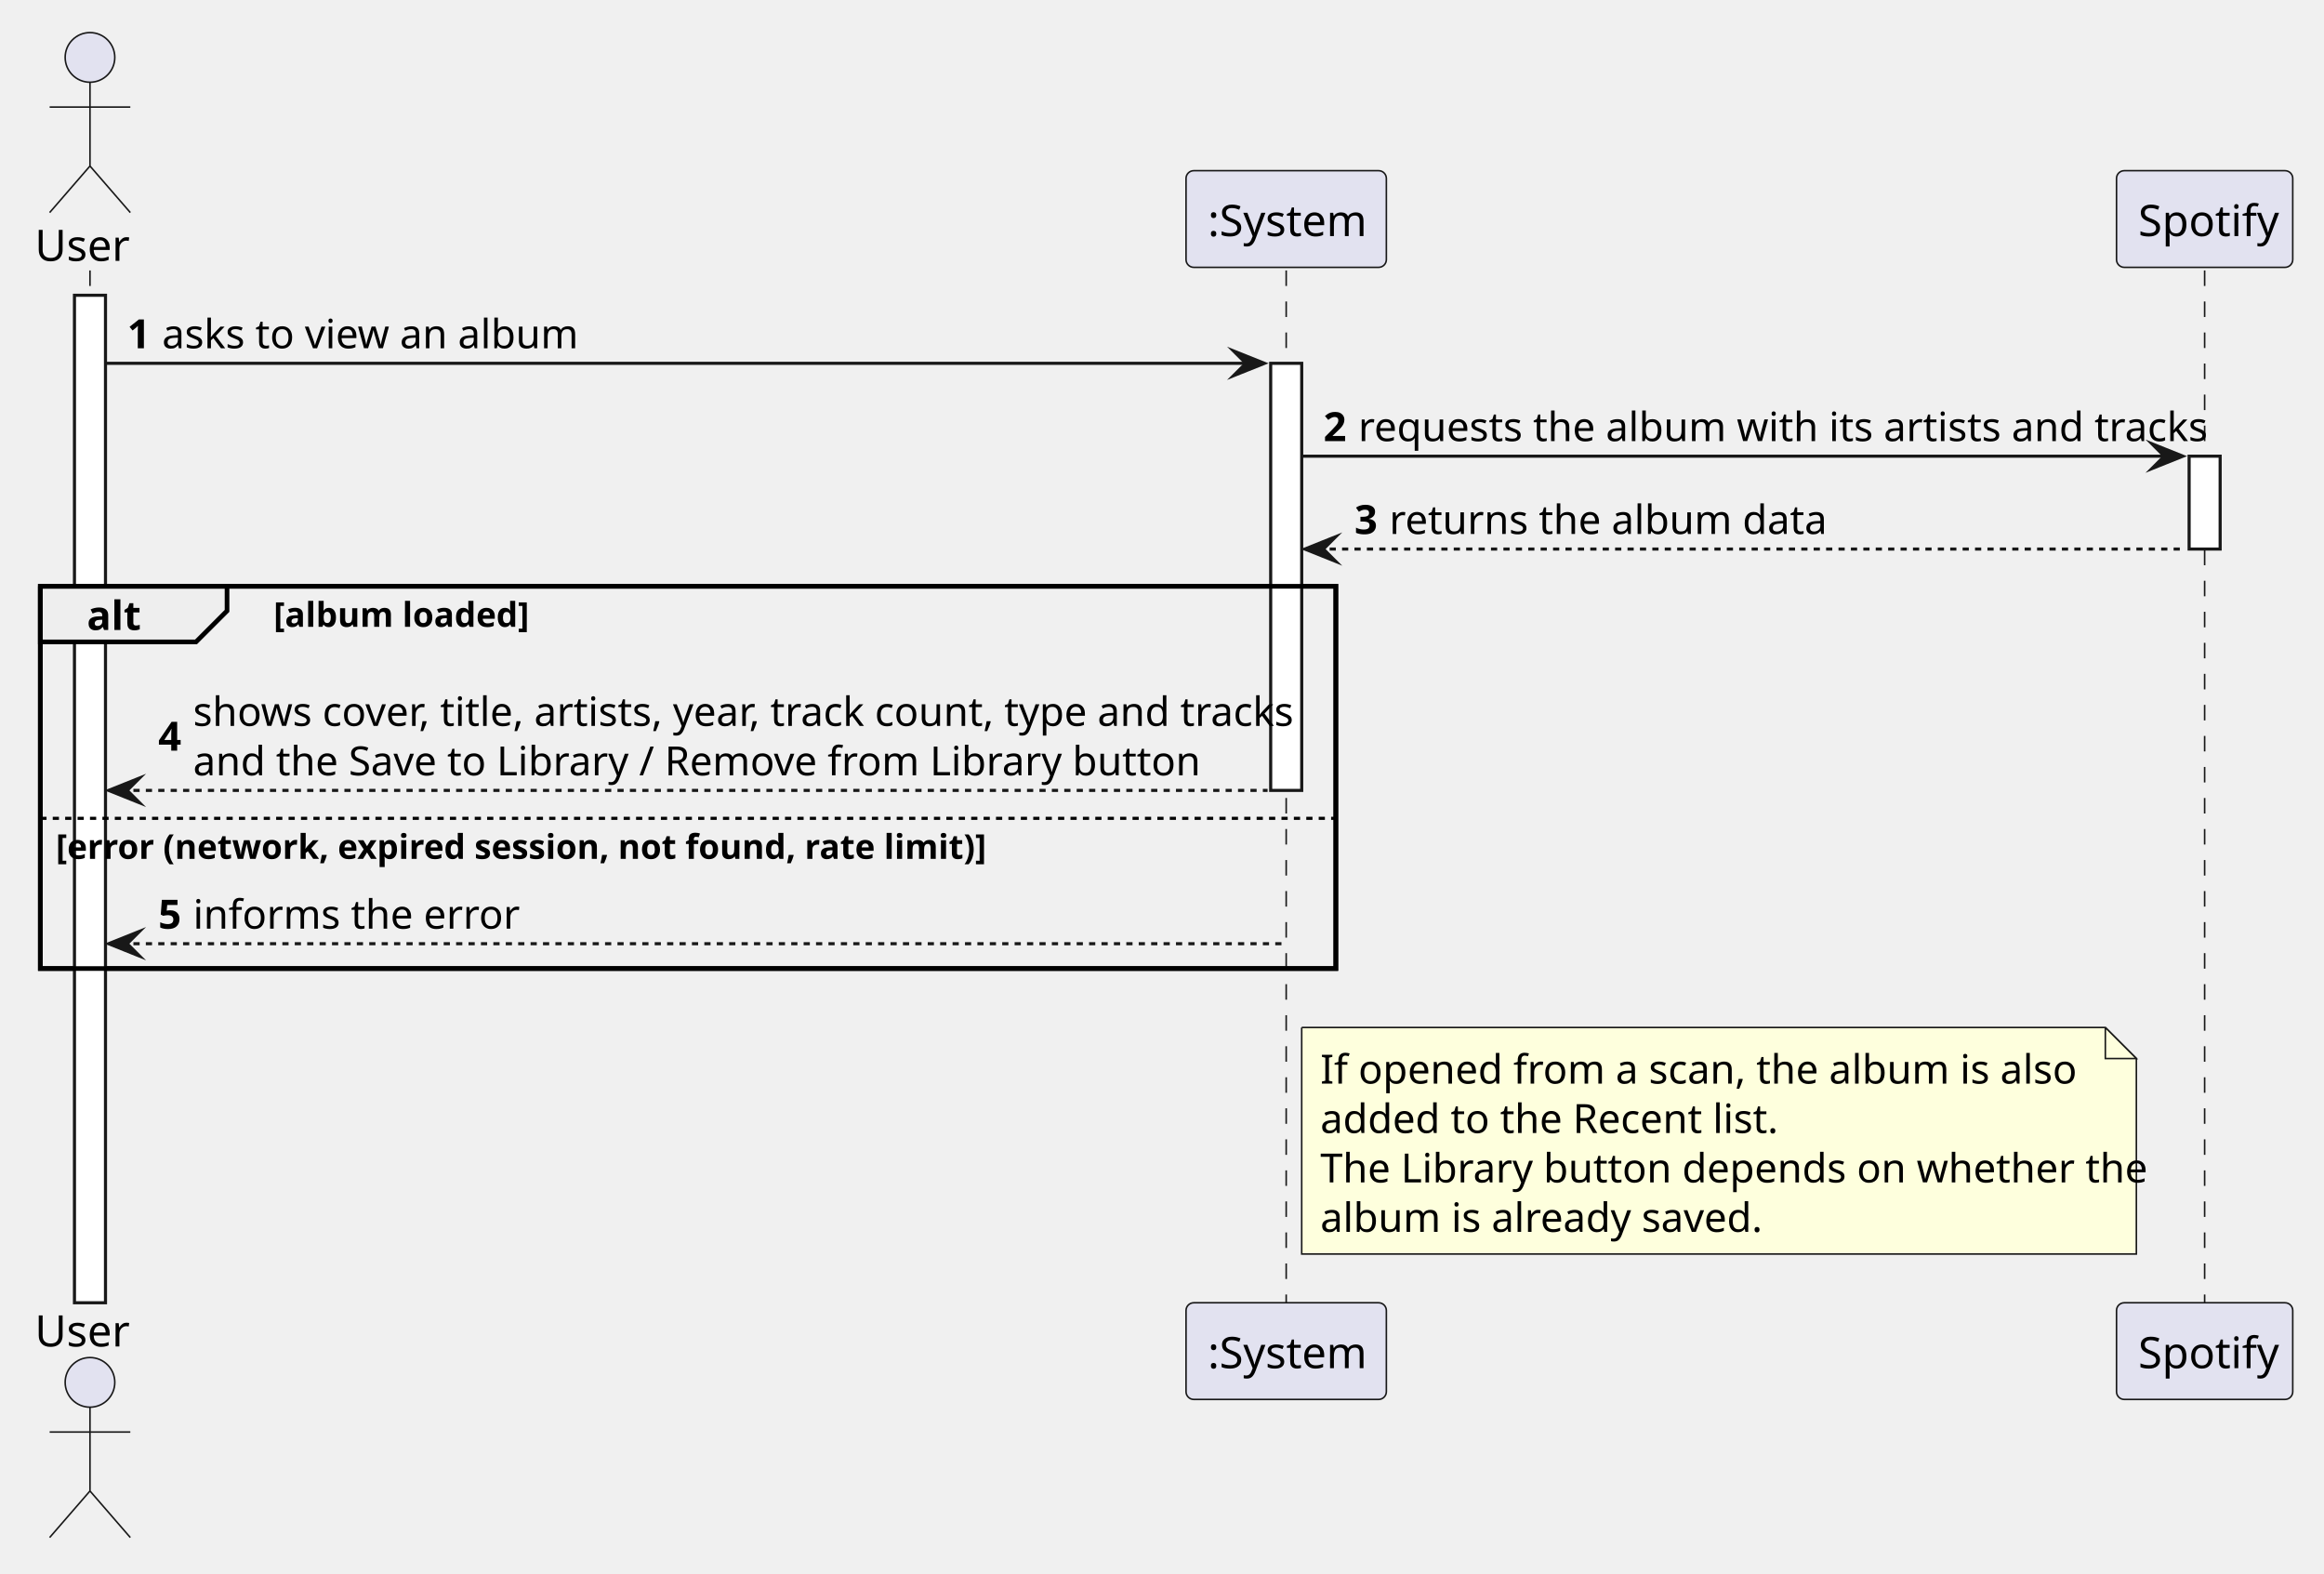
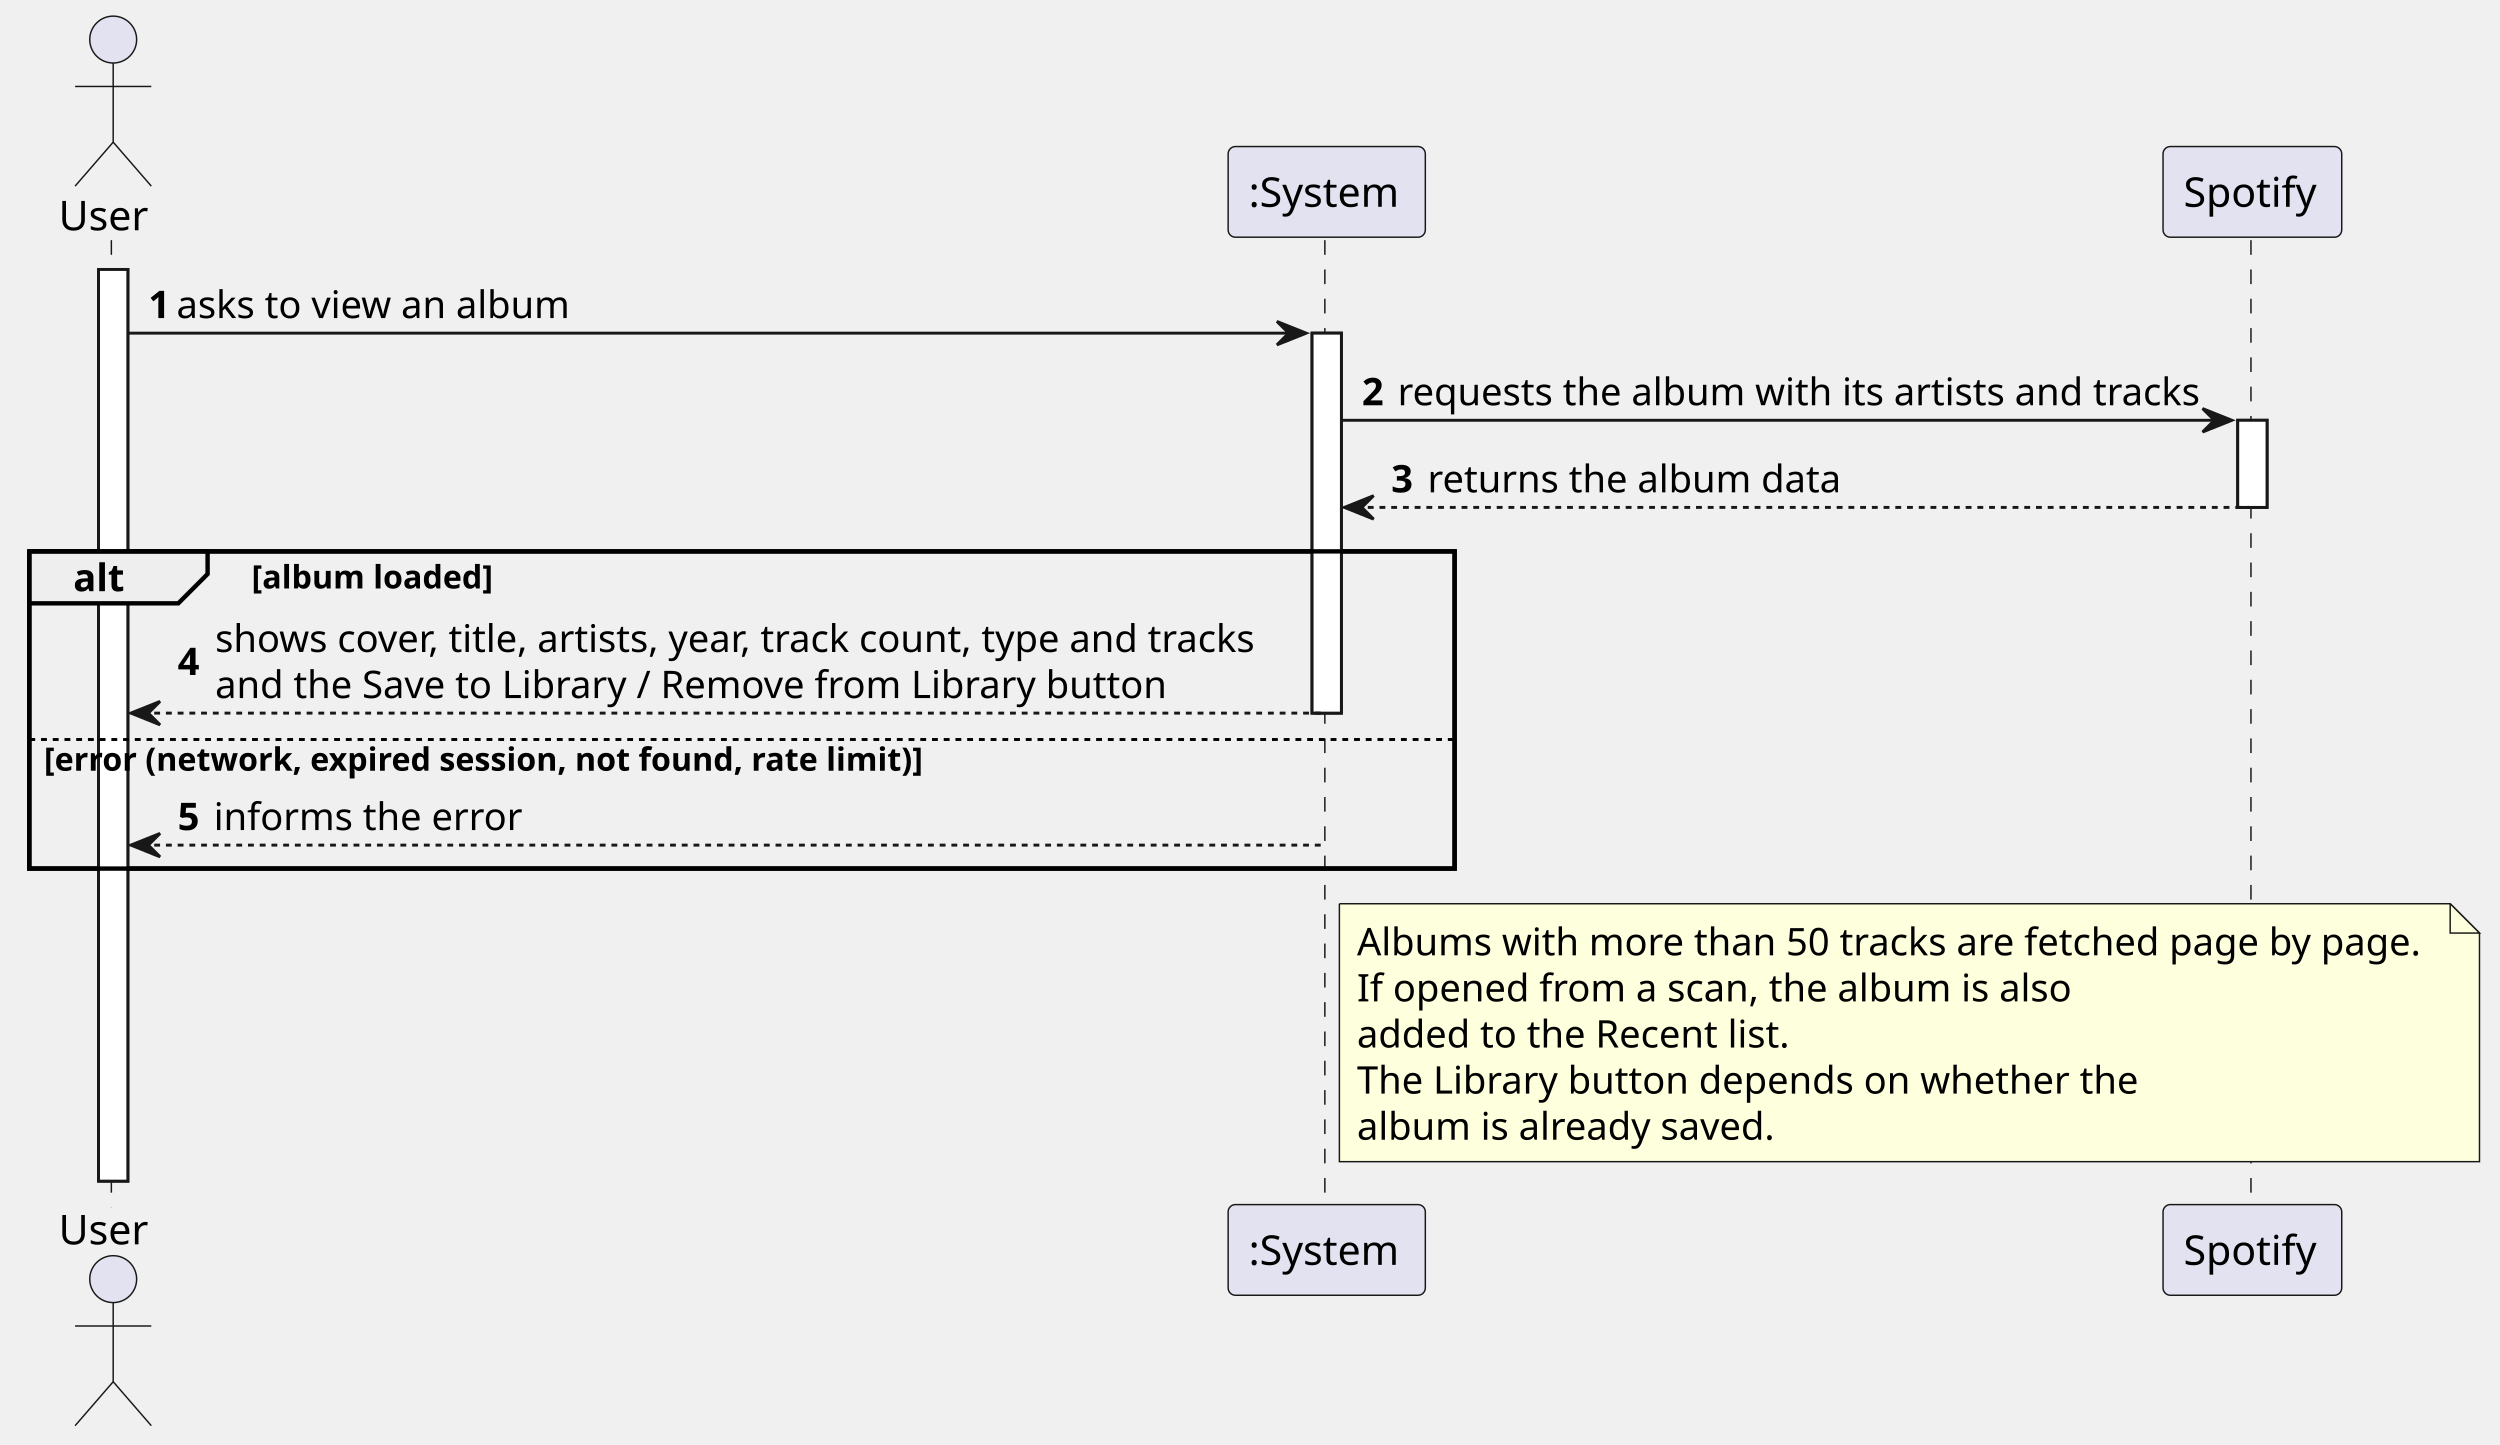
- <svg xmlns="http://www.w3.org/2000/svg" version="1.1" data-diagram-type="SEQUENCE" style="width:749px;height:507px;background:#FFFFFF;" width="749px" height="507px" viewBox="0 0 749 507" zoomAndPan="magnify" preserveAspectRatio="none" contentStyleType="text/css">
+ <svg xmlns="http://www.w3.org/2000/svg" contentStyleType="text/css" height="493px" preserveAspectRatio="none" style="width:853px;height:493px;background:#FFFFFF;" version="1.1" viewBox="0 0 853 493" width="853px" zoomAndPan="magnify">
  <defs />
-   <g font-family="sans-serif" lengthAdjust="spacing">
-     <rect x="13" y="188.93" width="417.528" height="123.181" fill="none" style="stroke:#000;stroke-width:1.5;" />
-     <g>
-       <rect x="25.5" y="87.151" width="8" height="332.665" fill="#000" fill-opacity="0" />
-       <line x1="29" y1="87.151" x2="29" y2="419.816" style="stroke:#181818;stroke-width:0.5;stroke-dasharray:5,5;" />
-     </g>
-     <g>
-       <rect x="24" y="95.151" width="10" height="324.665" fill="#FFF" style="stroke:#181818;stroke-width:1;" />
-     </g>
-     <g>
-       <rect x="411.028" y="87.151" width="8" height="332.665" fill="#000" fill-opacity="0" />
-       <line x1="414.528" y1="87.151" x2="414.528" y2="419.816" style="stroke:#181818;stroke-width:0.5;stroke-dasharray:5,5;" />
-     </g>
-     <g>
-       <rect x="409.528" y="117.078" width="10" height="137.631" fill="#FFF" style="stroke:#181818;stroke-width:1;" />
-     </g>
-     <g>
-       <rect x="707.03" y="87.151" width="8" height="332.665" fill="#000" fill-opacity="0" />
-       <line x1="710.53" y1="87.151" x2="710.53" y2="419.816" style="stroke:#181818;stroke-width:0.5;stroke-dasharray:5,5;" />
-     </g>
-     <g>
-       <rect x="705.53" y="147.004" width="10" height="29.926" fill="#FFF" style="stroke:#181818;stroke-width:1;" />
-     </g>
-     <text x="11.221" y="84.075" fill="#000" font-size="14" textLength="29.559">User</text>
-     <ellipse cx="29" cy="18.5" rx="8" ry="8" fill="#E2E2F0" style="stroke:#181818;stroke-width:0.5;" />
-     <path d="M29,26.5 L29,53.5 M16,34.5 L42,34.5 M29,53.5 L16,68.5 M29,53.5 L42,68.5" style="stroke:#181818;stroke-width:0.5;" fill="none" />
-     <rect x="382.245" y="55" width="64.565" height="31.151" fill="#E2E2F0" style="stroke:#181818;stroke-width:0.5;" rx="2.5" ry="2.5" />
-     <text x="389.245" y="76.075" fill="#000" font-size="14" textLength="50.565">:System</text>
-     <rect x="682.13" y="55" width="56.8" height="31.151" fill="#E2E2F0" style="stroke:#181818;stroke-width:0.5;" rx="2.5" ry="2.5" />
-     <text x="689.13" y="76.075" fill="#000" font-size="14" textLength="42.8">Spotify</text>
-     <text x="11.221" y="433.892" fill="#000" font-size="14" textLength="29.559">User</text>
-     <ellipse cx="29" cy="445.468" rx="8" ry="8" fill="#E2E2F0" style="stroke:#181818;stroke-width:0.5;" />
-     <path d="M29,453.468 L29,480.468 M16,461.468 L42,461.468 M29,480.468 L16,495.468 M29,480.468 L42,495.468" style="stroke:#181818;stroke-width:0.5;" fill="none" />
-     <rect x="382.245" y="419.816" width="64.565" height="31.151" fill="#E2E2F0" style="stroke:#181818;stroke-width:0.5;" rx="2.5" ry="2.5" />
-     <text x="389.245" y="440.892" fill="#000" font-size="14" textLength="50.565">:System</text>
-     <rect x="682.13" y="419.816" width="56.8" height="31.151" fill="#E2E2F0" style="stroke:#181818;stroke-width:0.5;" rx="2.5" ry="2.5" />
-     <text x="689.13" y="440.892" fill="#000" font-size="14" textLength="42.8">Spotify</text>
-     <polygon points="397.528,113.078,407.528,117.078,397.528,121.078,401.528,117.078" fill="#181818" style="stroke:#181818;stroke-width:1;stroke-linejoin:miter;stroke-miterlimit:10;" />
-     <line x1="34" y1="117.078" x2="403.528" y2="117.078" style="stroke:#181818;stroke-width:1;" />
-     <text x="41" y="112.221" fill="#000" font-size="13" font-weight="700">1</text>
-     <text x="52.23" y="112.221" fill="#000" font-size="13" textLength="127.893">asks to view an album</text>
-     <polygon points="693.53,143.004,703.53,147.004,693.53,151.004,697.53,147.004" fill="#181818" style="stroke:#181818;stroke-width:1;stroke-linejoin:miter;stroke-miterlimit:10;" />
-     <line x1="419.528" y1="147.004" x2="699.53" y2="147.004" style="stroke:#181818;stroke-width:1;" />
-     <text x="426.528" y="142.147" fill="#000" font-size="13" font-weight="700">2</text>
-     <text x="437.758" y="142.147" fill="#000" font-size="13" textLength="255.772">requests the album with its artists and tracks</text>
-     <polygon points="430.528,172.93,420.528,176.93,430.528,180.93,426.528,176.93" fill="#181818" style="stroke:#181818;stroke-width:1;stroke-linejoin:miter;stroke-miterlimit:10;" />
-     <line x1="424.528" y1="176.93" x2="704.53" y2="176.93" style="stroke:#181818;stroke-width:1;stroke-dasharray:2,2;" />
-     <text x="436.528" y="172.074" fill="#000" font-size="13" font-weight="700">3</text>
-     <text x="447.758" y="172.074" fill="#000" font-size="13" textLength="130.076">returns the album data</text>
-     <path d="M13,188.93 L73.171,188.93 L73.171,196.856 L63.171,206.856 L13,206.856 L13,188.93" style="stroke:#000;stroke-width:1.5;" fill="#EEE" />
-     <rect x="13" y="188.93" width="417.528" height="123.181" fill="none" style="stroke:#000;stroke-width:1.5;" />
-     <text x="28" y="203" fill="#000" font-size="13" textLength="15.171" font-weight="700">alt</text>
-     <text x="88.171" y="201.989" fill="#000" font-size="11" textLength="78.225" font-weight="700">[album loaded]</text>
-     <polygon points="45,250.709,35,254.709,45,258.709,41,254.709" fill="#181818" style="stroke:#181818;stroke-width:1;stroke-linejoin:miter;stroke-miterlimit:10;" />
-     <line x1="39" y1="254.709" x2="408.528" y2="254.709" style="stroke:#181818;stroke-width:1;stroke-dasharray:2,2;" />
-     <text x="51" y="241.889" fill="#000" font-size="13" font-weight="700">4</text>
-     <text x="62.23" y="233.926" fill="#000" font-size="13" textLength="340.298">shows cover, title, artists, year, track count, type and tracks</text>
-     <text x="62.23" y="249.853" fill="#000" font-size="13" textLength="306.376">and the Save to Library / Remove from Library button</text>
-     <line x1="13" y1="263.709" x2="430.528" y2="263.709" style="stroke:#000;stroke-width:1;stroke-dasharray:2,2;" />
-     <text x="18" y="276.768" fill="#000" font-size="11" textLength="283.594" font-weight="700">[error (network, expired session, not found, rate limit)]</text>
-     <polygon points="45,300.111,35,304.111,45,308.111,41,304.111" fill="#181818" style="stroke:#181818;stroke-width:1;stroke-linejoin:miter;stroke-miterlimit:10;" />
-     <line x1="39" y1="304.111" x2="413.528" y2="304.111" style="stroke:#181818;stroke-width:1;stroke-dasharray:2,2;" />
-     <text x="51" y="299.255" fill="#000" font-size="13" font-weight="700">5</text>
-     <text x="62.23" y="299.255" fill="#000" font-size="13" textLength="95.361">informs the error</text>
-     <path d="M419.528,331.111 L419.528,404.111 L688.528,404.111 L688.528,341.111 L678.528,331.111 L419.528,331.111" style="stroke:#181818;stroke-width:0.5;" fill="#FEFFDD" />
-     <path d="M678.528,331.111 L678.528,341.111 L688.528,341.111 L678.528,331.111" style="stroke:#181818;stroke-width:0.5;" fill="#FEFFDD" />
-     <text x="425.528" y="349.181" fill="#000" font-size="13" textLength="230.515">If opened from a scan, the album is also</text>
-     <text x="425.528" y="365.107" fill="#000" font-size="13" textLength="140.201">added to the Recent list.</text>
-     <text x="425.528" y="381.034" fill="#000" font-size="13" textLength="248.612">The Library button depends on whether the</text>
-     <text x="425.528" y="396.96" fill="#000" font-size="13" textLength="136.57">album is already saved.</text>
+   <g>
+     <rect fill="#FFFFFF" height="311.063" style="stroke:#181818;stroke-width:1.0;" width="10" x="33.62" y="91.939" />
+     <rect fill="#FFFFFF" height="129.648" style="stroke:#181818;stroke-width:1.0;" width="10" x="447.681" y="113.669" />
+     <rect fill="#FFFFFF" height="29.73" style="stroke:#181818;stroke-width:1.0;" width="10" x="763.513" y="143.398" />
+     <rect fill="none" height="108.228" style="stroke:#000000;stroke-width:1.5;" width="486.32" x="10" y="188.128" />
+     <line style="stroke:#181818;stroke-width:0.5;stroke-dasharray:5.0,5.0;" x1="38" x2="38" y1="81.939" y2="412.003" />
+     <line style="stroke:#181818;stroke-width:0.5;stroke-dasharray:5.0,5.0;" x1="452.041" x2="452.041" y1="81.939" y2="412.003" />
+     <line style="stroke:#181818;stroke-width:0.5;stroke-dasharray:5.0,5.0;" x1="768.028" x2="768.028" y1="81.939" y2="412.003" />
+     <text fill="#000000" font-family="sans-serif" font-size="14" lengthAdjust="spacing" textLength="31.24" x="20" y="78.562">User</text>
+     <ellipse cx="38.62" cy="13.5" fill="#E2E2F0" rx="8" ry="8" style="stroke:#181818;stroke-width:0.5;" />
+     <path d="M38.62,21.5 L38.62,48.5 M25.62,29.5 L51.62,29.5 M38.62,48.5 L25.62,63.5 M38.62,48.5 L51.62,63.5 " fill="none" style="stroke:#181818;stroke-width:0.5;" />
+     <text fill="#000000" font-family="sans-serif" font-size="14" lengthAdjust="spacing" textLength="31.24" x="20" y="424.565">User</text>
+     <ellipse cx="38.62" cy="436.442" fill="#E2E2F0" rx="8" ry="8" style="stroke:#181818;stroke-width:0.5;" />
+     <path d="M38.62,444.442 L38.62,471.442 M25.62,452.442 L51.62,452.442 M38.62,471.442 L25.62,486.442 M38.62,471.442 L51.62,486.442 " fill="none" style="stroke:#181818;stroke-width:0.5;" />
+     <rect fill="#E2E2F0" height="30.939" rx="2.5" ry="2.5" style="stroke:#181818;stroke-width:0.5;" width="67.279" x="419.041" y="50" />
+     <text fill="#000000" font-family="sans-serif" font-size="14" lengthAdjust="spacing" textLength="53.279" x="426.041" y="70.562">:System</text>
+     <rect fill="#E2E2F0" height="30.939" rx="2.5" ry="2.5" style="stroke:#181818;stroke-width:0.5;" width="67.279" x="419.041" y="411.003" />
+     <text fill="#000000" font-family="sans-serif" font-size="14" lengthAdjust="spacing" textLength="53.279" x="426.041" y="431.565">:System</text>
+     <rect fill="#E2E2F0" height="30.939" rx="2.5" ry="2.5" style="stroke:#181818;stroke-width:0.5;" width="60.97" x="738.028" y="50" />
+     <text fill="#000000" font-family="sans-serif" font-size="14" lengthAdjust="spacing" textLength="46.97" x="745.028" y="70.562">Spotify</text>
+     <rect fill="#E2E2F0" height="30.939" rx="2.5" ry="2.5" style="stroke:#181818;stroke-width:0.5;" width="60.97" x="738.028" y="411.003" />
+     <text fill="#000000" font-family="sans-serif" font-size="14" lengthAdjust="spacing" textLength="46.97" x="745.028" y="431.565">Spotify</text>
+     <rect fill="#FFFFFF" height="311.063" style="stroke:#181818;stroke-width:1.0;" width="10" x="33.62" y="91.939" />
+     <rect fill="#FFFFFF" height="129.648" style="stroke:#181818;stroke-width:1.0;" width="10" x="447.681" y="113.669" />
+     <rect fill="#FFFFFF" height="29.73" style="stroke:#181818;stroke-width:1.0;" width="10" x="763.513" y="143.398" />
+     <polygon fill="#181818" points="435.681,109.669,445.681,113.669,435.681,117.669,439.681,113.669" style="stroke:#181818;stroke-width:1.0;" />
+     <line style="stroke:#181818;stroke-width:1.0;" x1="43.62" x2="441.681" y1="113.669" y2="113.669" />
+     <text fill="#000000" font-family="sans-serif" font-size="13" font-weight="bold" lengthAdjust="spacing" textLength="5.605" x="50.62" y="108.533">1</text>
+     <text fill="#000000" font-family="sans-serif" font-size="13" lengthAdjust="spacing" textLength="135.967" x="60.225" y="108.533">asks to view an album</text>
+     <polygon fill="#181818" points="751.513,139.398,761.513,143.398,751.513,147.398,755.513,143.398" style="stroke:#181818;stroke-width:1.0;" />
+     <line style="stroke:#181818;stroke-width:1.0;" x1="457.681" x2="757.513" y1="143.398" y2="143.398" />
+     <text fill="#000000" font-family="sans-serif" font-size="13" font-weight="bold" lengthAdjust="spacing" textLength="8.188" x="464.681" y="138.263">2</text>
+     <text fill="#000000" font-family="sans-serif" font-size="13" lengthAdjust="spacing" textLength="274.644" x="476.869" y="138.263">requests the album with its artists and tracks</text>
+     <polygon fill="#181818" points="468.681,169.128,458.681,173.128,468.681,177.128,464.681,173.128" style="stroke:#181818;stroke-width:1.0;" />
+     <line style="stroke:#181818;stroke-width:1.0;stroke-dasharray:2.0,2.0;" x1="462.681" x2="767.513" y1="173.128" y2="173.128" />
+     <text fill="#000000" font-family="sans-serif" font-size="13" font-weight="bold" lengthAdjust="spacing" textLength="8.392" x="474.681" y="167.992">3</text>
+     <text fill="#000000" font-family="sans-serif" font-size="13" lengthAdjust="spacing" textLength="138.633" x="487.072" y="167.992">returns the album data</text>
+     <path d="M10,188.128 L70.831,188.128 L70.831,195.857 L60.831,205.857 L10,205.857 L10,188.128 " fill="#EEEEEE" style="stroke:#000000;stroke-width:1.5;" />
+     <rect fill="none" height="108.228" style="stroke:#000000;stroke-width:1.5;" width="486.32" x="10" y="188.128" />
+     <text fill="#000000" font-family="sans-serif" font-size="13" font-weight="bold" lengthAdjust="spacing" textLength="15.831" x="25" y="201.722">alt</text>
+     <text fill="#000000" font-family="sans-serif" font-size="11" font-weight="bold" lengthAdjust="spacing" textLength="80.62" x="85.831" y="200.784">[album loaded]</text>
+     <polygon fill="#181818" points="54.62,239.316,44.62,243.316,54.62,247.316,50.62,243.316" style="stroke:#181818;stroke-width:1.0;" />
+     <line style="stroke:#181818;stroke-width:1.0;stroke-dasharray:2.0,2.0;" x1="48.62" x2="451.681" y1="243.316" y2="243.316" />
+     <text fill="#000000" font-family="sans-serif" font-size="13" font-weight="bold" lengthAdjust="spacing" textLength="8.791" x="60.62" y="230.316">4</text>
+     <text fill="#000000" font-family="sans-serif" font-size="13" lengthAdjust="spacing" textLength="367.269" x="73.412" y="222.451">shows cover, title, artists, year, track count, type and tracks</text>
+     <text fill="#000000" font-family="sans-serif" font-size="13" lengthAdjust="spacing" textLength="326.86" x="73.412" y="238.181">and the Save to Library / Remove from Library button</text>
+     <line style="stroke:#000000;stroke-width:1.0;stroke-dasharray:2.0,2.0;" x1="10" x2="496.32" y1="252.316" y2="252.316" />
+     <text fill="#000000" font-family="sans-serif" font-size="11" font-weight="bold" lengthAdjust="spacing" textLength="293.224" x="15" y="262.973">[error (network, expired session, not found, rate limit)]</text>
+     <polygon fill="#181818" points="54.62,284.356,44.62,288.356,54.62,292.356,50.62,288.356" style="stroke:#181818;stroke-width:1.0;" />
+     <line style="stroke:#181818;stroke-width:1.0;stroke-dasharray:2.0,2.0;" x1="48.62" x2="451.681" y1="288.356" y2="288.356" />
+     <text fill="#000000" font-family="sans-serif" font-size="13" font-weight="bold" lengthAdjust="spacing" textLength="8.309" x="60.62" y="283.22">5</text>
+     <text fill="#000000" font-family="sans-serif" font-size="13" lengthAdjust="spacing" textLength="103.467" x="72.929" y="283.22">informs the error</text>
+     <path d="M457,308.356 L457,396.356 L846,396.356 L846,318.356 L836,308.356 L457,308.356 " fill="#FEFFDD" style="stroke:#181818;stroke-width:0.5;" />
+     <path d="M836,308.356 L836,318.356 L846,318.356 L836,308.356 " fill="#FEFFDD" style="stroke:#181818;stroke-width:0.5;" />
+     <text fill="#000000" font-family="sans-serif" font-size="13" lengthAdjust="spacing" textLength="368.558" x="463" y="325.949">Albums with more than 50 tracks are fetched page by page.</text>
+     <text fill="#000000" font-family="sans-serif" font-size="13" lengthAdjust="spacing" textLength="245.426" x="463" y="341.679">If opened from a scan, the album is also</text>
+     <text fill="#000000" font-family="sans-serif" font-size="13" lengthAdjust="spacing" textLength="148.992" x="463" y="357.408">added to the Recent list.</text>
+     <text fill="#000000" font-family="sans-serif" font-size="13" lengthAdjust="spacing" textLength="266.97" x="463" y="373.138">The Library button depends on whether the</text>
+     <text fill="#000000" font-family="sans-serif" font-size="13" lengthAdjust="spacing" textLength="144.701" x="463" y="388.867">album is already saved.</text>
  </g>
</svg>
